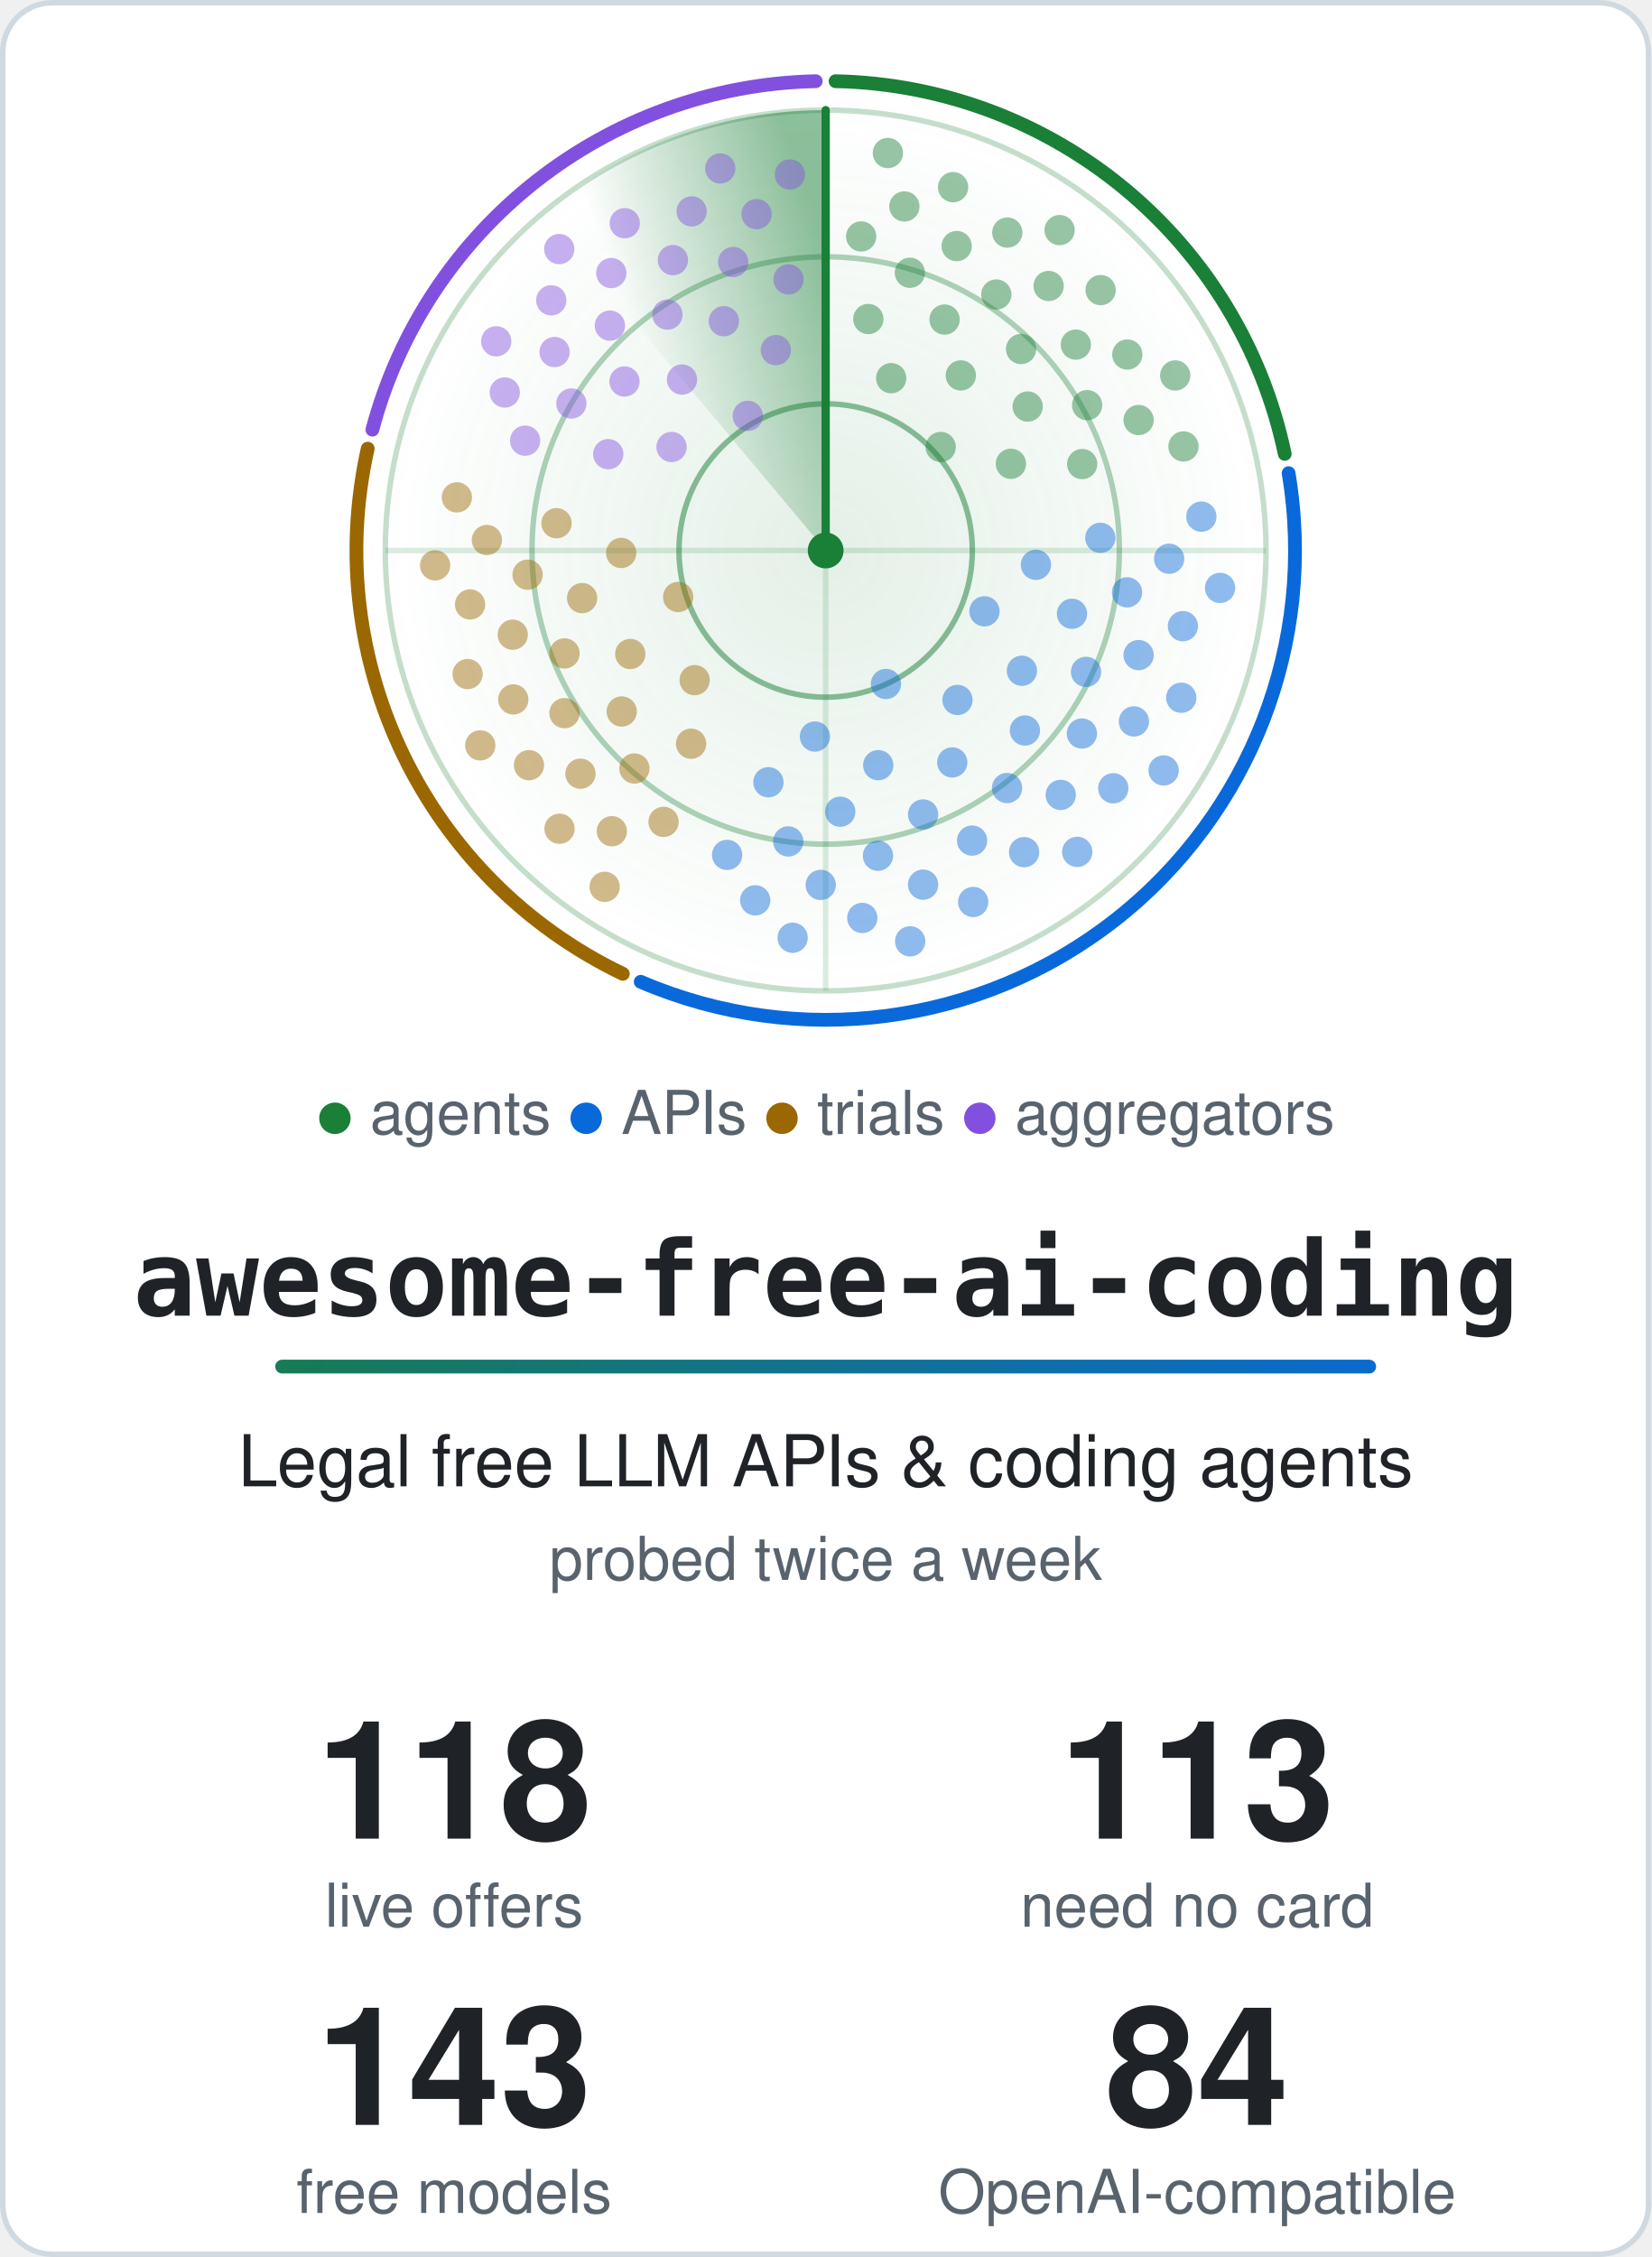
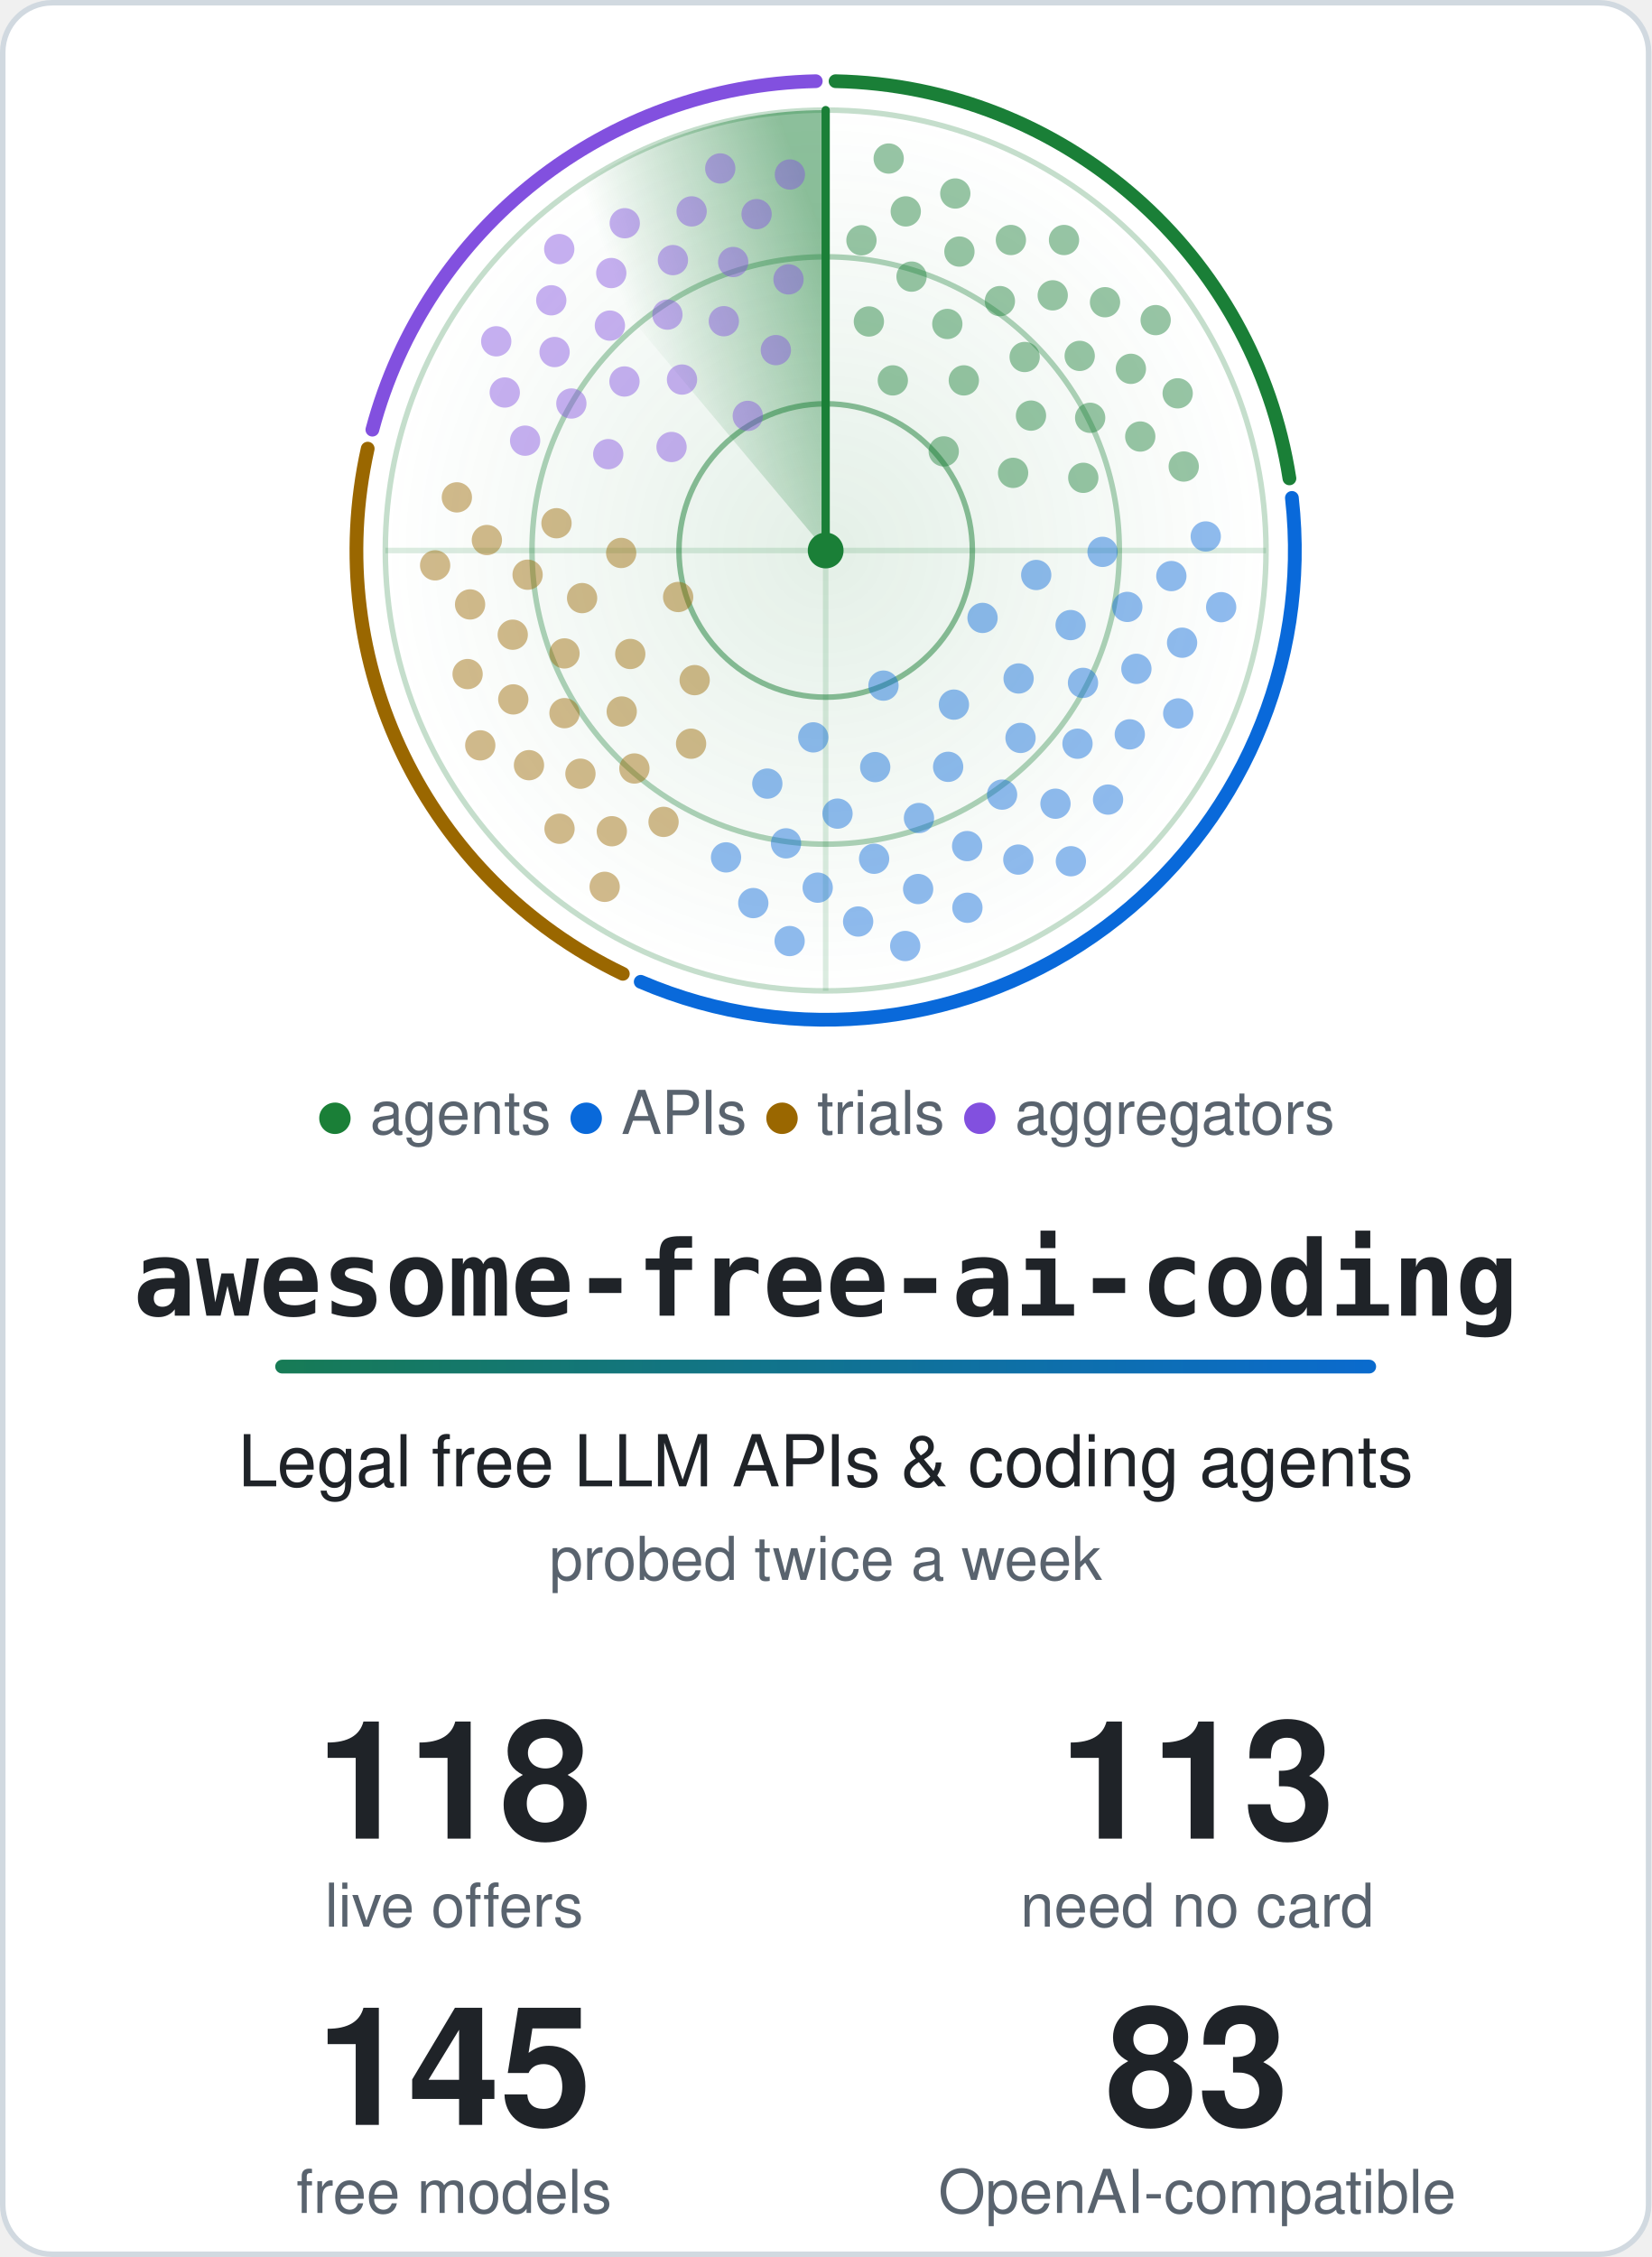
<svg xmlns="http://www.w3.org/2000/svg" width="600" height="820" viewBox="0 0 600 820" role="img" aria-labelledby="title">
  <style>.card{fill:#ffffff;stroke:#d1d9e0}.t{fill:#1f2328}.m{fill:#59636e}.ring{stroke:#1a7f37}.hub{fill:#1a7f37}.beam{stroke:#1a7f37}.s0,.s1,.g0,.g1{stop-color:#1a7f37}.a0{stop-color:#1a7f37}.a1{stop-color:#0969da}.dot.agents,.key.agents{fill:#1a7f37}.rim.agents{stroke:#1a7f37}.dot.apis,.key.apis{fill:#0969da}.rim.apis{stroke:#0969da}.dot.trials,.key.trials{fill:#9a6700}.rim.trials{stroke:#9a6700}.dot.aggregators,.key.aggregators{fill:#8250df}.rim.aggregators{stroke:#8250df}@media (prefers-color-scheme: dark) {.card{fill:#0d1117;stroke:#3d444d}.t{fill:#f0f6fc}.m{fill:#9198a1}.ring{stroke:#3fb950}.hub{fill:#3fb950}.beam{stroke:#3fb950}.s0,.s1,.g0,.g1{stop-color:#3fb950}.a0{stop-color:#3fb950}.a1{stop-color:#4493f8}.dot.agents,.key.agents{fill:#3fb950}.rim.agents{stroke:#3fb950}.dot.apis,.key.apis{fill:#4493f8}.rim.apis{stroke:#4493f8}.dot.trials,.key.trials{fill:#d29922}.rim.trials{stroke:#d29922}.dot.aggregators,.key.aggregators{fill:#ab7df8}.rim.aggregators{stroke:#ab7df8}}.rim{fill:none}.s0{stop-opacity:.5}.s1,.g1{stop-opacity:0}.g0{stop-opacity:.12}.dot{opacity:.45;animation:ping 6s linear infinite}@keyframes ping{0%,4%{opacity:1}55%,100%{opacity:.45}}.turning{animation:turn 6s linear infinite}@keyframes turn{to{transform:rotate(360deg)}}@media (prefers-reduced-motion: reduce) {.dot { animation: none; opacity: 1 } .turning { animation: none }}</style>
  <defs>
    <linearGradient id="accent" gradientUnits="userSpaceOnUse" x1="0" y1="0" x2="540" y2="0">
      <stop class="a0" offset="0" />
      <stop class="a1" offset="1" />
    </linearGradient>
  </defs>
  <rect class="card" x="1" y="1" width="598" height="818" rx="18" stroke-width="2" />
  <defs>
    <radialGradient id="glow">
      <stop class="g0" offset="0" />
      <stop class="g1" offset="1" />
    </radialGradient>
  </defs>
  <circle cx="300.0" cy="200.0" r="160.0" fill="url(#glow)" />
  <circle class="ring" cx="300.0" cy="200.0" r="53.3" fill="none" stroke-width="2" stroke-opacity=".5" />
  <circle class="ring" cx="300.0" cy="200.0" r="106.7" fill="none" stroke-width="2" stroke-opacity=".35" />
  <circle class="ring" cx="300.0" cy="200.0" r="160.0" fill="none" stroke-width="2" stroke-opacity=".25" />
  <path class="ring" d="M140.0 200.0H460.0M300.0 40.0V360.0" stroke-width="2" stroke-opacity=".15" />
-   <path class="rim agents" d="M303.6 29.5A170.5 170.5 0 0 1 466.8 164.9" stroke-width="5" stroke-linecap="round" />
-   <path class="rim apis" d="M468.2 171.9A170.5 170.5 0 0 1 232.8 356.7" stroke-width="5" stroke-linecap="round" />
+   <path class="rim agents" d="M303.6 29.5A170.5 170.5 0 0 1 468.5 173.8" stroke-width="5" stroke-linecap="round" />
+   <path class="rim apis" d="M469.4 180.9A170.5 170.5 0 0 1 232.8 356.7" stroke-width="5" stroke-linecap="round" />
  <path class="rim trials" d="M226.3 353.8A170.5 170.5 0 0 1 133.6 163.0" stroke-width="5" stroke-linecap="round" />
  <path class="rim aggregators" d="M135.3 156.1A170.5 170.5 0 0 1 296.4 29.5" stroke-width="5" stroke-linecap="round" />
  <defs>
    <linearGradient id="sweep" gradientUnits="userSpaceOnUse" x1="300.0" y1="88.0" x2="228.0" y2="114.2">
      <stop class="s0" offset="0" />
      <stop class="s1" offset="1" />
    </linearGradient>
  </defs>
  <g class="turning" style="transform-origin:300.0px 200.0px">
    <path fill="url(#sweep)" d="M300.0 200.0L197.2 77.4A160.0 160.0 0 0 1 300.0 40.0Z" />
    <line class="beam" x1="300.0" y1="200.0" x2="300.0" y2="40.0" stroke-width="3" stroke-linecap="round" />
  </g>
-   <circle class="dot agents" cx="341.8" cy="162.4" r="5.5" style="animation-delay:0.80s" />
-   <circle class="dot agents" cx="323.8" cy="137.4" r="5.5" style="animation-delay:0.35s" />
-   <circle class="dot agents" cx="367.3" cy="168.5" r="5.5" style="animation-delay:1.08s" />
-   <circle class="dot agents" cx="349.1" cy="136.4" r="5.5" style="animation-delay:0.63s" />
-   <circle class="dot agents" cx="315.5" cy="115.9" r="5.5" style="animation-delay:0.17s" />
-   <circle class="dot agents" cx="373.4" cy="147.7" r="5.5" style="animation-delay:0.91s" />
-   <circle class="dot agents" cx="343.2" cy="116.1" r="5.5" style="animation-delay:0.45s" />
-   <circle class="dot agents" cx="393.2" cy="168.6" r="5.5" style="animation-delay:1.19s" />
-   <circle class="dot agents" cx="371.0" cy="126.8" r="5.5" style="animation-delay:0.74s" />
-   <circle class="dot agents" cx="330.6" cy="99.1" r="5.5" style="animation-delay:0.28s" />
-   <circle class="dot agents" cx="395.0" cy="147.2" r="5.5" style="animation-delay:1.02s" />
-   <circle class="dot agents" cx="362.0" cy="107.0" r="5.5" style="animation-delay:0.56s" />
-   <circle class="dot agents" cx="312.9" cy="85.9" r="5.5" style="animation-delay:0.11s" />
-   <circle class="dot agents" cx="390.9" cy="125.2" r="5.5" style="animation-delay:0.84s" />
-   <circle class="dot agents" cx="347.6" cy="89.4" r="5.5" style="animation-delay:0.39s" />
-   <circle class="dot agents" cx="413.7" cy="152.6" r="5.5" style="animation-delay:1.12s" />
-   <circle class="dot agents" cx="381.0" cy="103.9" r="5.5" style="animation-delay:0.67s" />
-   <circle class="dot agents" cx="328.6" cy="75.0" r="5.5" style="animation-delay:0.21s" />
-   <circle class="dot agents" cx="409.6" cy="128.8" r="5.5" style="animation-delay:0.95s" />
-   <circle class="dot agents" cx="366.0" cy="84.5" r="5.5" style="animation-delay:0.50s" />
-   <circle class="dot agents" cx="430.0" cy="162.2" r="5.5" style="animation-delay:1.23s" />
-   <circle class="dot agents" cx="399.9" cy="105.4" r="5.5" style="animation-delay:0.78s" />
-   <circle class="dot agents" cx="346.3" cy="68.0" r="5.5" style="animation-delay:0.32s" />
-   <circle class="dot agents" cx="427.0" cy="136.4" r="5.5" style="animation-delay:1.06s" />
-   <circle class="dot agents" cx="385.0" cy="83.6" r="5.5" style="animation-delay:0.60s" />
-   <circle class="dot agents" cx="322.6" cy="55.6" r="5.5" style="animation-delay:0.15s" />
-   <circle class="dot apis" cx="321.9" cy="248.5" r="5.5" style="animation-delay:2.59s" />
-   <circle class="dot apis" cx="357.7" cy="222.1" r="5.5" style="animation-delay:1.85s" />
-   <circle class="dot apis" cx="296.1" cy="267.6" r="5.5" style="animation-delay:3.06s" />
-   <circle class="dot apis" cx="347.9" cy="254.3" r="5.5" style="animation-delay:2.31s" />
-   <circle class="dot apis" cx="376.4" cy="205.2" r="5.5" style="animation-delay:1.56s" />
-   <circle class="dot apis" cx="319.1" cy="278.0" r="5.5" style="animation-delay:2.77s" />
-   <circle class="dot apis" cx="371.3" cy="243.7" r="5.5" style="animation-delay:2.03s" />
-   <circle class="dot apis" cx="279.2" cy="284.2" r="5.5" style="animation-delay:3.23s" />
-   <circle class="dot apis" cx="346.0" cy="277.0" r="5.5" style="animation-delay:2.49s" />
-   <circle class="dot apis" cx="389.5" cy="223.0" r="5.5" style="animation-delay:1.74s" />
-   <circle class="dot apis" cx="305.3" cy="294.9" r="5.5" style="animation-delay:2.95s" />
-   <circle class="dot apis" cx="372.4" cy="265.4" r="5.5" style="animation-delay:2.20s" />
-   <circle class="dot apis" cx="399.8" cy="195.4" r="5.5" style="animation-delay:1.46s" />
-   <circle class="dot apis" cx="335.4" cy="295.9" r="5.5" style="animation-delay:2.66s" />
-   <circle class="dot apis" cx="394.6" cy="244.1" r="5.5" style="animation-delay:1.92s" />
-   <circle class="dot apis" cx="286.4" cy="305.7" r="5.5" style="animation-delay:3.12s" />
-   <circle class="dot apis" cx="365.9" cy="286.3" r="5.5" style="animation-delay:2.38s" />
-   <circle class="dot apis" cx="409.5" cy="215.2" r="5.5" style="animation-delay:1.63s" />
-   <circle class="dot apis" cx="319.0" cy="310.9" r="5.5" style="animation-delay:2.84s" />
-   <circle class="dot apis" cx="393.1" cy="266.5" r="5.5" style="animation-delay:2.09s" />
-   <circle class="dot apis" cx="264.2" cy="310.6" r="5.5" style="animation-delay:3.30s" />
-   <circle class="dot apis" cx="353.2" cy="305.4" r="5.5" style="animation-delay:2.55s" />
-   <circle class="dot apis" cx="413.7" cy="238.0" r="5.5" style="animation-delay:1.81s" />
-   <circle class="dot apis" cx="298.2" cy="321.5" r="5.5" style="animation-delay:3.01s" />
-   <circle class="dot apis" cx="385.4" cy="288.8" r="5.5" style="animation-delay:2.27s" />
-   <circle class="dot apis" cx="424.8" cy="203.0" r="5.5" style="animation-delay:1.52s" />
-   <circle class="dot apis" cx="335.4" cy="321.4" r="5.5" style="animation-delay:2.73s" />
-   <circle class="dot apis" cx="412.0" cy="262.1" r="5.5" style="animation-delay:1.98s" />
-   <circle class="dot apis" cx="274.4" cy="327.1" r="5.5" style="animation-delay:3.19s" />
-   <circle class="dot apis" cx="372.1" cy="309.6" r="5.5" style="animation-delay:2.44s" />
-   <circle class="dot apis" cx="429.8" cy="227.5" r="5.5" style="animation-delay:1.70s" />
-   <circle class="dot apis" cx="313.3" cy="333.5" r="5.5" style="animation-delay:2.91s" />
-   <circle class="dot apis" cx="404.5" cy="286.4" r="5.5" style="animation-delay:2.16s" />
-   <circle class="dot apis" cx="436.5" cy="187.7" r="5.5" style="animation-delay:1.41s" />
-   <circle class="dot apis" cx="353.6" cy="327.7" r="5.5" style="animation-delay:2.62s" />
-   <circle class="dot apis" cx="429.2" cy="253.5" r="5.5" style="animation-delay:1.88s" />
-   <circle class="dot apis" cx="288.0" cy="340.7" r="5.5" style="animation-delay:3.08s" />
-   <circle class="dot apis" cx="391.4" cy="309.5" r="5.5" style="animation-delay:2.34s" />
-   <circle class="dot apis" cx="443.3" cy="213.6" r="5.5" style="animation-delay:1.59s" />
-   <circle class="dot apis" cx="330.7" cy="342.0" r="5.5" style="animation-delay:2.80s" />
-   <circle class="dot apis" cx="422.8" cy="279.9" r="5.5" style="animation-delay:2.05s" />
+   <circle class="dot agents" cx="342.9" cy="164.0" r="5.5" style="animation-delay:0.83s" />
+   <circle class="dot agents" cx="324.4" cy="138.2" r="5.5" style="animation-delay:0.36s" />
+   <circle class="dot agents" cx="368.1" cy="171.8" r="5.5" style="animation-delay:1.13s" />
+   <circle class="dot agents" cx="350.2" cy="138.2" r="5.5" style="animation-delay:0.65s" />
+   <circle class="dot agents" cx="315.7" cy="116.8" r="5.5" style="animation-delay:0.18s" />
+   <circle class="dot agents" cx="374.6" cy="151.0" r="5.5" style="animation-delay:0.94s" />
+   <circle class="dot agents" cx="344.2" cy="117.7" r="5.5" style="animation-delay:0.47s" />
+   <circle class="dot agents" cx="393.6" cy="173.6" r="5.5" style="animation-delay:1.24s" />
+   <circle class="dot agents" cx="372.3" cy="129.7" r="5.5" style="animation-delay:0.76s" />
+   <circle class="dot agents" cx="331.2" cy="100.5" r="5.5" style="animation-delay:0.29s" />
+   <circle class="dot agents" cx="396.1" cy="151.8" r="5.5" style="animation-delay:1.06s" />
+   <circle class="dot agents" cx="363.3" cy="109.4" r="5.5" style="animation-delay:0.58s" />
+   <circle class="dot agents" cx="313.0" cy="87.3" r="5.5" style="animation-delay:0.11s" />
+   <circle class="dot agents" cx="392.3" cy="129.3" r="5.5" style="animation-delay:0.88s" />
+   <circle class="dot agents" cx="348.6" cy="91.4" r="5.5" style="animation-delay:0.40s" />
+   <circle class="dot agents" cx="414.3" cy="158.6" r="5.5" style="animation-delay:1.17s" />
+   <circle class="dot agents" cx="382.5" cy="107.3" r="5.5" style="animation-delay:0.69s" />
+   <circle class="dot agents" cx="329.1" cy="76.8" r="5.5" style="animation-delay:0.22s" />
+   <circle class="dot agents" cx="410.9" cy="134.0" r="5.5" style="animation-delay:0.99s" />
+   <circle class="dot agents" cx="367.3" cy="87.2" r="5.5" style="animation-delay:0.51s" />
+   <circle class="dot agents" cx="430.1" cy="169.5" r="5.5" style="animation-delay:1.28s" />
+   <circle class="dot agents" cx="401.5" cy="109.8" r="5.5" style="animation-delay:0.81s" />
+   <circle class="dot agents" cx="347.1" cy="70.3" r="5.5" style="animation-delay:0.33s" />
+   <circle class="dot agents" cx="427.9" cy="142.9" r="5.5" style="animation-delay:1.10s" />
+   <circle class="dot agents" cx="386.6" cy="87.2" r="5.5" style="animation-delay:0.63s" />
+   <circle class="dot agents" cx="322.9" cy="57.6" r="5.5" style="animation-delay:0.15s" />
+   <circle class="dot agents" cx="419.9" cy="116.3" r="5.5" style="animation-delay:0.92s" />
+   <circle class="dot apis" cx="321.0" cy="249.1" r="5.5" style="animation-delay:2.61s" />
+   <circle class="dot apis" cx="357.0" cy="224.5" r="5.5" style="animation-delay:1.89s" />
+   <circle class="dot apis" cx="295.5" cy="267.9" r="5.5" style="animation-delay:3.06s" />
+   <circle class="dot apis" cx="346.6" cy="256.0" r="5.5" style="animation-delay:2.34s" />
+   <circle class="dot apis" cx="376.5" cy="208.9" r="5.5" style="animation-delay:1.61s" />
+   <circle class="dot apis" cx="318.0" cy="278.7" r="5.5" style="animation-delay:2.79s" />
+   <circle class="dot apis" cx="370.1" cy="246.5" r="5.5" style="animation-delay:2.06s" />
+   <circle class="dot apis" cx="278.8" cy="284.7" r="5.5" style="animation-delay:3.23s" />
+   <circle class="dot apis" cx="344.5" cy="278.6" r="5.5" style="animation-delay:2.51s" />
+   <circle class="dot apis" cx="389.0" cy="227.1" r="5.5" style="animation-delay:1.78s" />
+   <circle class="dot apis" cx="304.3" cy="295.6" r="5.5" style="animation-delay:2.96s" />
+   <circle class="dot apis" cx="370.8" cy="268.1" r="5.5" style="animation-delay:2.23s" />
+   <circle class="dot apis" cx="400.6" cy="200.5" r="5.5" style="animation-delay:1.51s" />
+   <circle class="dot apis" cx="333.9" cy="297.2" r="5.5" style="animation-delay:2.68s" />
+   <circle class="dot apis" cx="393.5" cy="248.1" r="5.5" style="animation-delay:1.95s" />
+   <circle class="dot apis" cx="285.6" cy="306.4" r="5.5" style="animation-delay:3.13s" />
+   <circle class="dot apis" cx="364.1" cy="288.7" r="5.5" style="animation-delay:2.40s" />
+   <circle class="dot apis" cx="409.6" cy="220.5" r="5.5" style="animation-delay:1.68s" />
+   <circle class="dot apis" cx="317.6" cy="312.0" r="5.5" style="animation-delay:2.85s" />
+   <circle class="dot apis" cx="391.5" cy="270.2" r="5.5" style="animation-delay:2.13s" />
+   <circle class="dot apis" cx="263.8" cy="311.5" r="5.5" style="animation-delay:3.30s" />
+   <circle class="dot apis" cx="351.4" cy="307.4" r="5.5" style="animation-delay:2.57s" />
+   <circle class="dot apis" cx="412.9" cy="243.0" r="5.5" style="animation-delay:1.85s" />
+   <circle class="dot apis" cx="297.1" cy="322.5" r="5.5" style="animation-delay:3.02s" />
+   <circle class="dot apis" cx="383.5" cy="292.0" r="5.5" style="animation-delay:2.30s" />
+   <circle class="dot apis" cx="425.6" cy="209.3" r="5.5" style="animation-delay:1.57s" />
+   <circle class="dot apis" cx="333.6" cy="323.0" r="5.5" style="animation-delay:2.75s" />
+   <circle class="dot apis" cx="410.5" cy="266.8" r="5.5" style="animation-delay:2.02s" />
+   <circle class="dot apis" cx="273.7" cy="328.1" r="5.5" style="animation-delay:3.19s" />
+   <circle class="dot apis" cx="370.0" cy="312.3" r="5.5" style="animation-delay:2.47s" />
+   <circle class="dot apis" cx="429.5" cy="233.5" r="5.5" style="animation-delay:1.74s" />
+   <circle class="dot apis" cx="311.8" cy="334.8" r="5.5" style="animation-delay:2.92s" />
+   <circle class="dot apis" cx="402.6" cy="290.5" r="5.5" style="animation-delay:2.19s" />
+   <circle class="dot apis" cx="438.1" cy="194.9" r="5.5" style="animation-delay:1.46s" />
+   <circle class="dot apis" cx="351.5" cy="329.8" r="5.5" style="animation-delay:2.64s" />
+   <circle class="dot apis" cx="428.1" cy="259.2" r="5.5" style="animation-delay:1.91s" />
+   <circle class="dot apis" cx="286.9" cy="341.9" r="5.5" style="animation-delay:3.09s" />
+   <circle class="dot apis" cx="389.1" cy="312.9" r="5.5" style="animation-delay:2.36s" />
+   <circle class="dot apis" cx="443.7" cy="220.6" r="5.5" style="animation-delay:1.64s" />
+   <circle class="dot apis" cx="328.9" cy="343.7" r="5.5" style="animation-delay:2.81s" />
  <circle class="dot trials" cx="246.4" cy="216.9" r="5.5" style="animation-delay:4.21s" />
  <circle class="dot trials" cx="252.4" cy="247.1" r="5.5" style="animation-delay:3.75s" />
  <circle class="dot trials" cx="225.7" cy="200.9" r="5.5" style="animation-delay:4.49s" />
  <circle class="dot trials" cx="229.0" cy="237.6" r="5.5" style="animation-delay:4.03s" />
  <circle class="dot trials" cx="251.1" cy="270.2" r="5.5" style="animation-delay:3.58s" />
  <circle class="dot trials" cx="211.5" cy="217.3" r="5.5" style="animation-delay:4.32s" />
  <circle class="dot trials" cx="225.9" cy="258.5" r="5.5" style="animation-delay:3.86s" />
  <circle class="dot trials" cx="202.2" cy="190.1" r="5.5" style="animation-delay:4.60s" />
  <circle class="dot trials" cx="205.1" cy="237.4" r="5.5" style="animation-delay:4.14s" />
  <circle class="dot trials" cx="230.5" cy="279.2" r="5.5" style="animation-delay:3.69s" />
  <circle class="dot trials" cx="191.7" cy="208.8" r="5.5" style="animation-delay:4.42s" />
  <circle class="dot trials" cx="205.1" cy="259.1" r="5.5" style="animation-delay:3.97s" />
  <circle class="dot trials" cx="241.1" cy="298.6" r="5.5" style="animation-delay:3.51s" />
  <circle class="dot trials" cx="186.3" cy="230.6" r="5.5" style="animation-delay:4.25s" />
  <circle class="dot trials" cx="210.9" cy="281.1" r="5.5" style="animation-delay:3.80s" />
  <circle class="dot trials" cx="176.9" cy="196.2" r="5.5" style="animation-delay:4.53s" />
  <circle class="dot trials" cx="186.5" cy="254.1" r="5.5" style="animation-delay:4.08s" />
  <circle class="dot trials" cx="222.3" cy="302.0" r="5.5" style="animation-delay:3.62s" />
  <circle class="dot trials" cx="170.8" cy="219.6" r="5.5" style="animation-delay:4.36s" />
  <circle class="dot trials" cx="192.2" cy="278.0" r="5.5" style="animation-delay:3.90s" />
  <circle class="dot trials" cx="166.0" cy="180.7" r="5.5" style="animation-delay:4.64s" />
  <circle class="dot trials" cx="169.9" cy="244.9" r="5.5" style="animation-delay:4.18s" />
  <circle class="dot trials" cx="203.3" cy="301.1" r="5.5" style="animation-delay:3.73s" />
  <circle class="dot trials" cx="158.1" cy="205.4" r="5.5" style="animation-delay:4.46s" />
  <circle class="dot trials" cx="174.5" cy="270.8" r="5.5" style="animation-delay:4.01s" />
  <circle class="dot trials" cx="219.7" cy="322.2" r="5.5" style="animation-delay:3.56s" />
  <circle class="dot aggregators" cx="271.7" cy="151.1" r="5.5" style="animation-delay:5.50s" />
  <circle class="dot aggregators" cx="244.0" cy="162.4" r="5.5" style="animation-delay:5.06s" />
  <circle class="dot aggregators" cx="281.9" cy="127.2" r="5.5" style="animation-delay:5.77s" />
  <circle class="dot aggregators" cx="247.8" cy="137.9" r="5.5" style="animation-delay:5.33s" />
  <circle class="dot aggregators" cx="221.0" cy="165.0" r="5.5" style="animation-delay:4.90s" />
  <circle class="dot aggregators" cx="263.0" cy="116.7" r="5.5" style="animation-delay:5.60s" />
  <circle class="dot aggregators" cx="226.9" cy="138.6" r="5.5" style="animation-delay:5.17s" />
  <circle class="dot aggregators" cx="286.5" cy="101.5" r="5.5" style="animation-delay:5.87s" />
  <circle class="dot aggregators" cx="242.5" cy="114.3" r="5.5" style="animation-delay:5.44s" />
  <circle class="dot aggregators" cx="207.6" cy="146.6" r="5.5" style="animation-delay:5.00s" />
  <circle class="dot aggregators" cx="266.4" cy="95.2" r="5.5" style="animation-delay:5.70s" />
  <circle class="dot aggregators" cx="221.6" cy="118.3" r="5.5" style="animation-delay:5.27s" />
  <circle class="dot aggregators" cx="190.8" cy="160.1" r="5.5" style="animation-delay:4.83s" />
  <circle class="dot aggregators" cx="244.5" cy="94.5" r="5.5" style="animation-delay:5.54s" />
  <circle class="dot aggregators" cx="201.5" cy="127.9" r="5.5" style="animation-delay:5.10s" />
  <circle class="dot aggregators" cx="274.9" cy="77.8" r="5.5" style="animation-delay:5.81s" />
  <circle class="dot aggregators" cx="222.1" cy="99.2" r="5.5" style="animation-delay:5.37s" />
  <circle class="dot aggregators" cx="183.4" cy="142.6" r="5.5" style="animation-delay:4.94s" />
  <circle class="dot aggregators" cx="251.3" cy="76.8" r="5.5" style="animation-delay:5.64s" />
  <circle class="dot aggregators" cx="200.3" cy="109.1" r="5.5" style="animation-delay:5.21s" />
  <circle class="dot aggregators" cx="287.0" cy="63.4" r="5.5" style="animation-delay:5.91s" />
  <circle class="dot aggregators" cx="227.0" cy="81.1" r="5.5" style="animation-delay:5.47s" />
  <circle class="dot aggregators" cx="180.3" cy="124.0" r="5.5" style="animation-delay:5.04s" />
  <circle class="dot aggregators" cx="261.7" cy="61.2" r="5.5" style="animation-delay:5.74s" />
  <circle class="dot aggregators" cx="203.2" cy="90.5" r="5.5" style="animation-delay:5.31s" />
  <circle class="hub" cx="300.0" cy="200.0" r="6.5" />
  <text class="m" x="300.0" y="412" text-anchor="middle" font-family="-apple-system, BlinkMacSystemFont, 'Segoe UI', Helvetica, Arial, sans-serif" font-size="22">
    <tspan class="key agents">●</tspan> agents <tspan class="key apis">●</tspan> APIs <tspan class="key trials">●</tspan> trials <tspan class="key aggregators">●</tspan> aggregators</text>
  <text class="t" x="300.0" y="478" text-anchor="middle" font-family="ui-monospace, SFMono-Regular, Menlo, Consolas, monospace" font-size="38" font-weight="700">awesome-free-ai-coding</text>
  <rect x="100.0" y="494" width="400" height="5" rx="2.5" fill="url(#accent)" />
  <text class="t" x="300.0" y="540" text-anchor="middle" font-family="-apple-system, BlinkMacSystemFont, 'Segoe UI', Helvetica, Arial, sans-serif" font-size="26">Legal free LLM APIs &amp; coding agents</text>
  <text class="m" x="300.0" y="574" text-anchor="middle" font-family="-apple-system, BlinkMacSystemFont, 'Segoe UI', Helvetica, Arial, sans-serif" font-size="22">probed twice a week</text>
  <text class="t" x="165.0" y="668" text-anchor="middle" font-family="-apple-system, BlinkMacSystemFont, 'Segoe UI', Helvetica, Arial, sans-serif" font-size="60" font-weight="700">118</text>
  <text class="m" x="165.0" y="700" text-anchor="middle" font-family="-apple-system, BlinkMacSystemFont, 'Segoe UI', Helvetica, Arial, sans-serif" font-size="22">live offers</text>
  <text class="t" x="435.0" y="668" text-anchor="middle" font-family="-apple-system, BlinkMacSystemFont, 'Segoe UI', Helvetica, Arial, sans-serif" font-size="60" font-weight="700">113</text>
  <text class="m" x="435.0" y="700" text-anchor="middle" font-family="-apple-system, BlinkMacSystemFont, 'Segoe UI', Helvetica, Arial, sans-serif" font-size="22">need no card</text>
-   <text class="t" x="165.0" y="772" text-anchor="middle" font-family="-apple-system, BlinkMacSystemFont, 'Segoe UI', Helvetica, Arial, sans-serif" font-size="60" font-weight="700">143</text>
+   <text class="t" x="165.0" y="772" text-anchor="middle" font-family="-apple-system, BlinkMacSystemFont, 'Segoe UI', Helvetica, Arial, sans-serif" font-size="60" font-weight="700">145</text>
  <text class="m" x="165.0" y="804" text-anchor="middle" font-family="-apple-system, BlinkMacSystemFont, 'Segoe UI', Helvetica, Arial, sans-serif" font-size="22">free models</text>
-   <text class="t" x="435.0" y="772" text-anchor="middle" font-family="-apple-system, BlinkMacSystemFont, 'Segoe UI', Helvetica, Arial, sans-serif" font-size="60" font-weight="700">84</text>
+   <text class="t" x="435.0" y="772" text-anchor="middle" font-family="-apple-system, BlinkMacSystemFont, 'Segoe UI', Helvetica, Arial, sans-serif" font-size="60" font-weight="700">83</text>
  <text class="m" x="435.0" y="804" text-anchor="middle" font-family="-apple-system, BlinkMacSystemFont, 'Segoe UI', Helvetica, Arial, sans-serif" font-size="22">OpenAI-compatible</text>
</svg>
